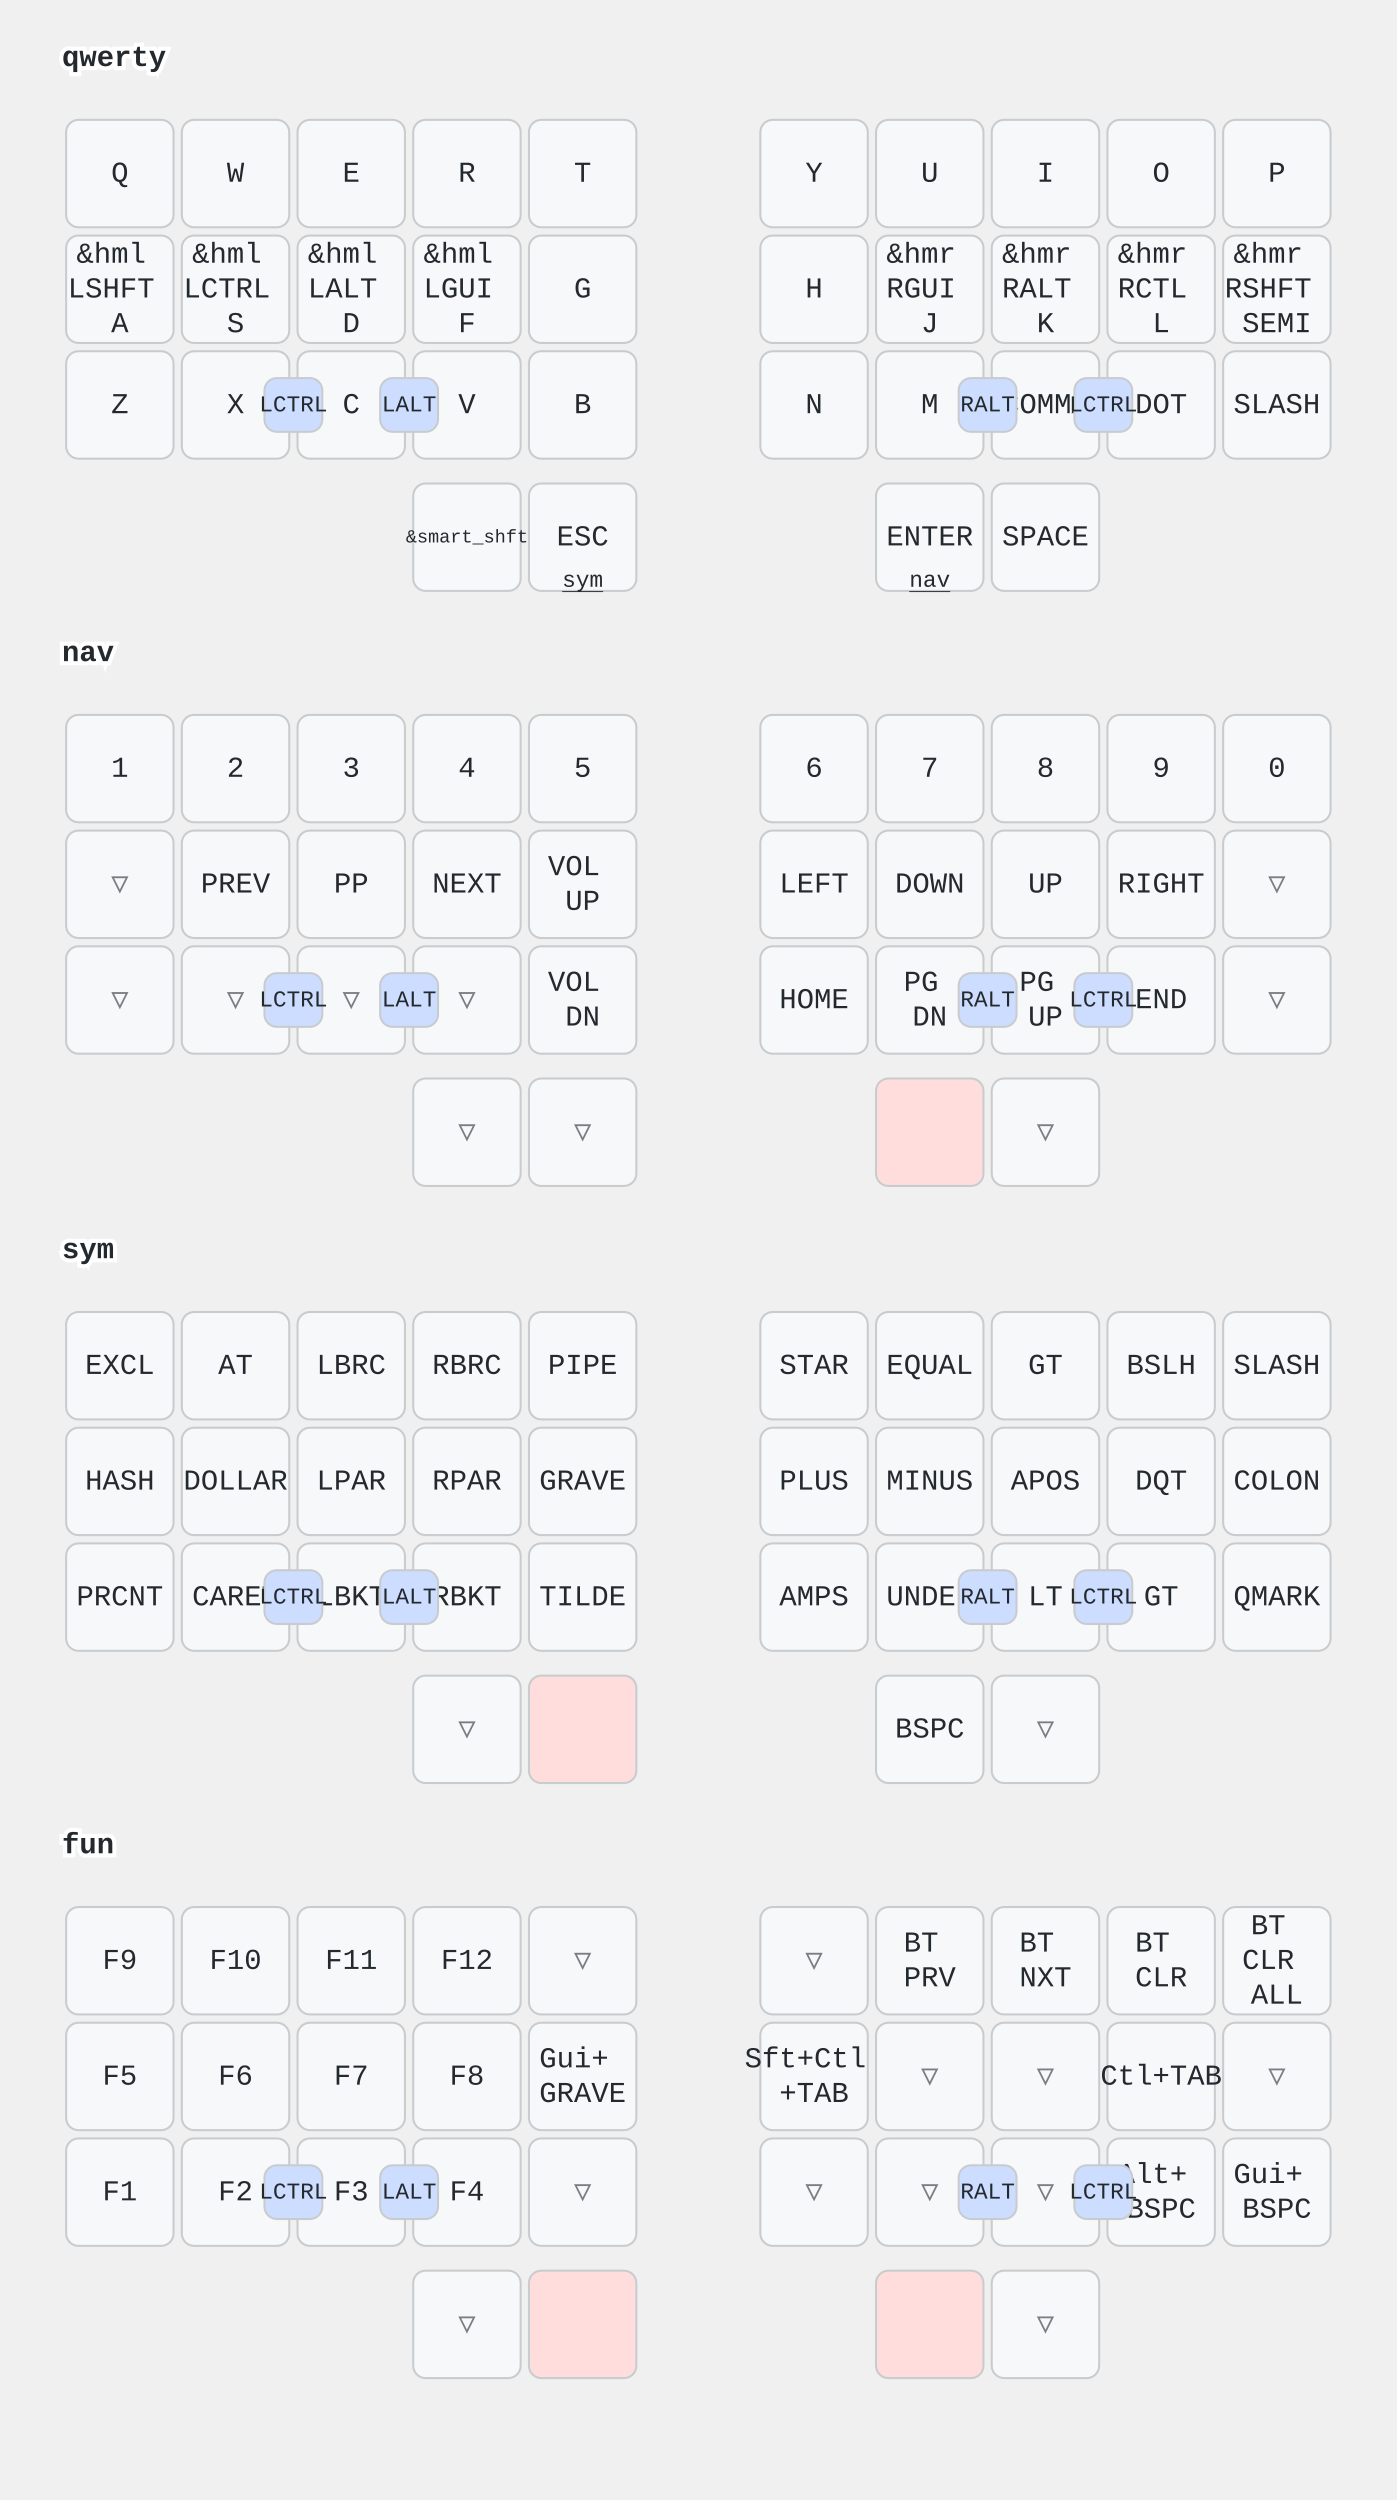
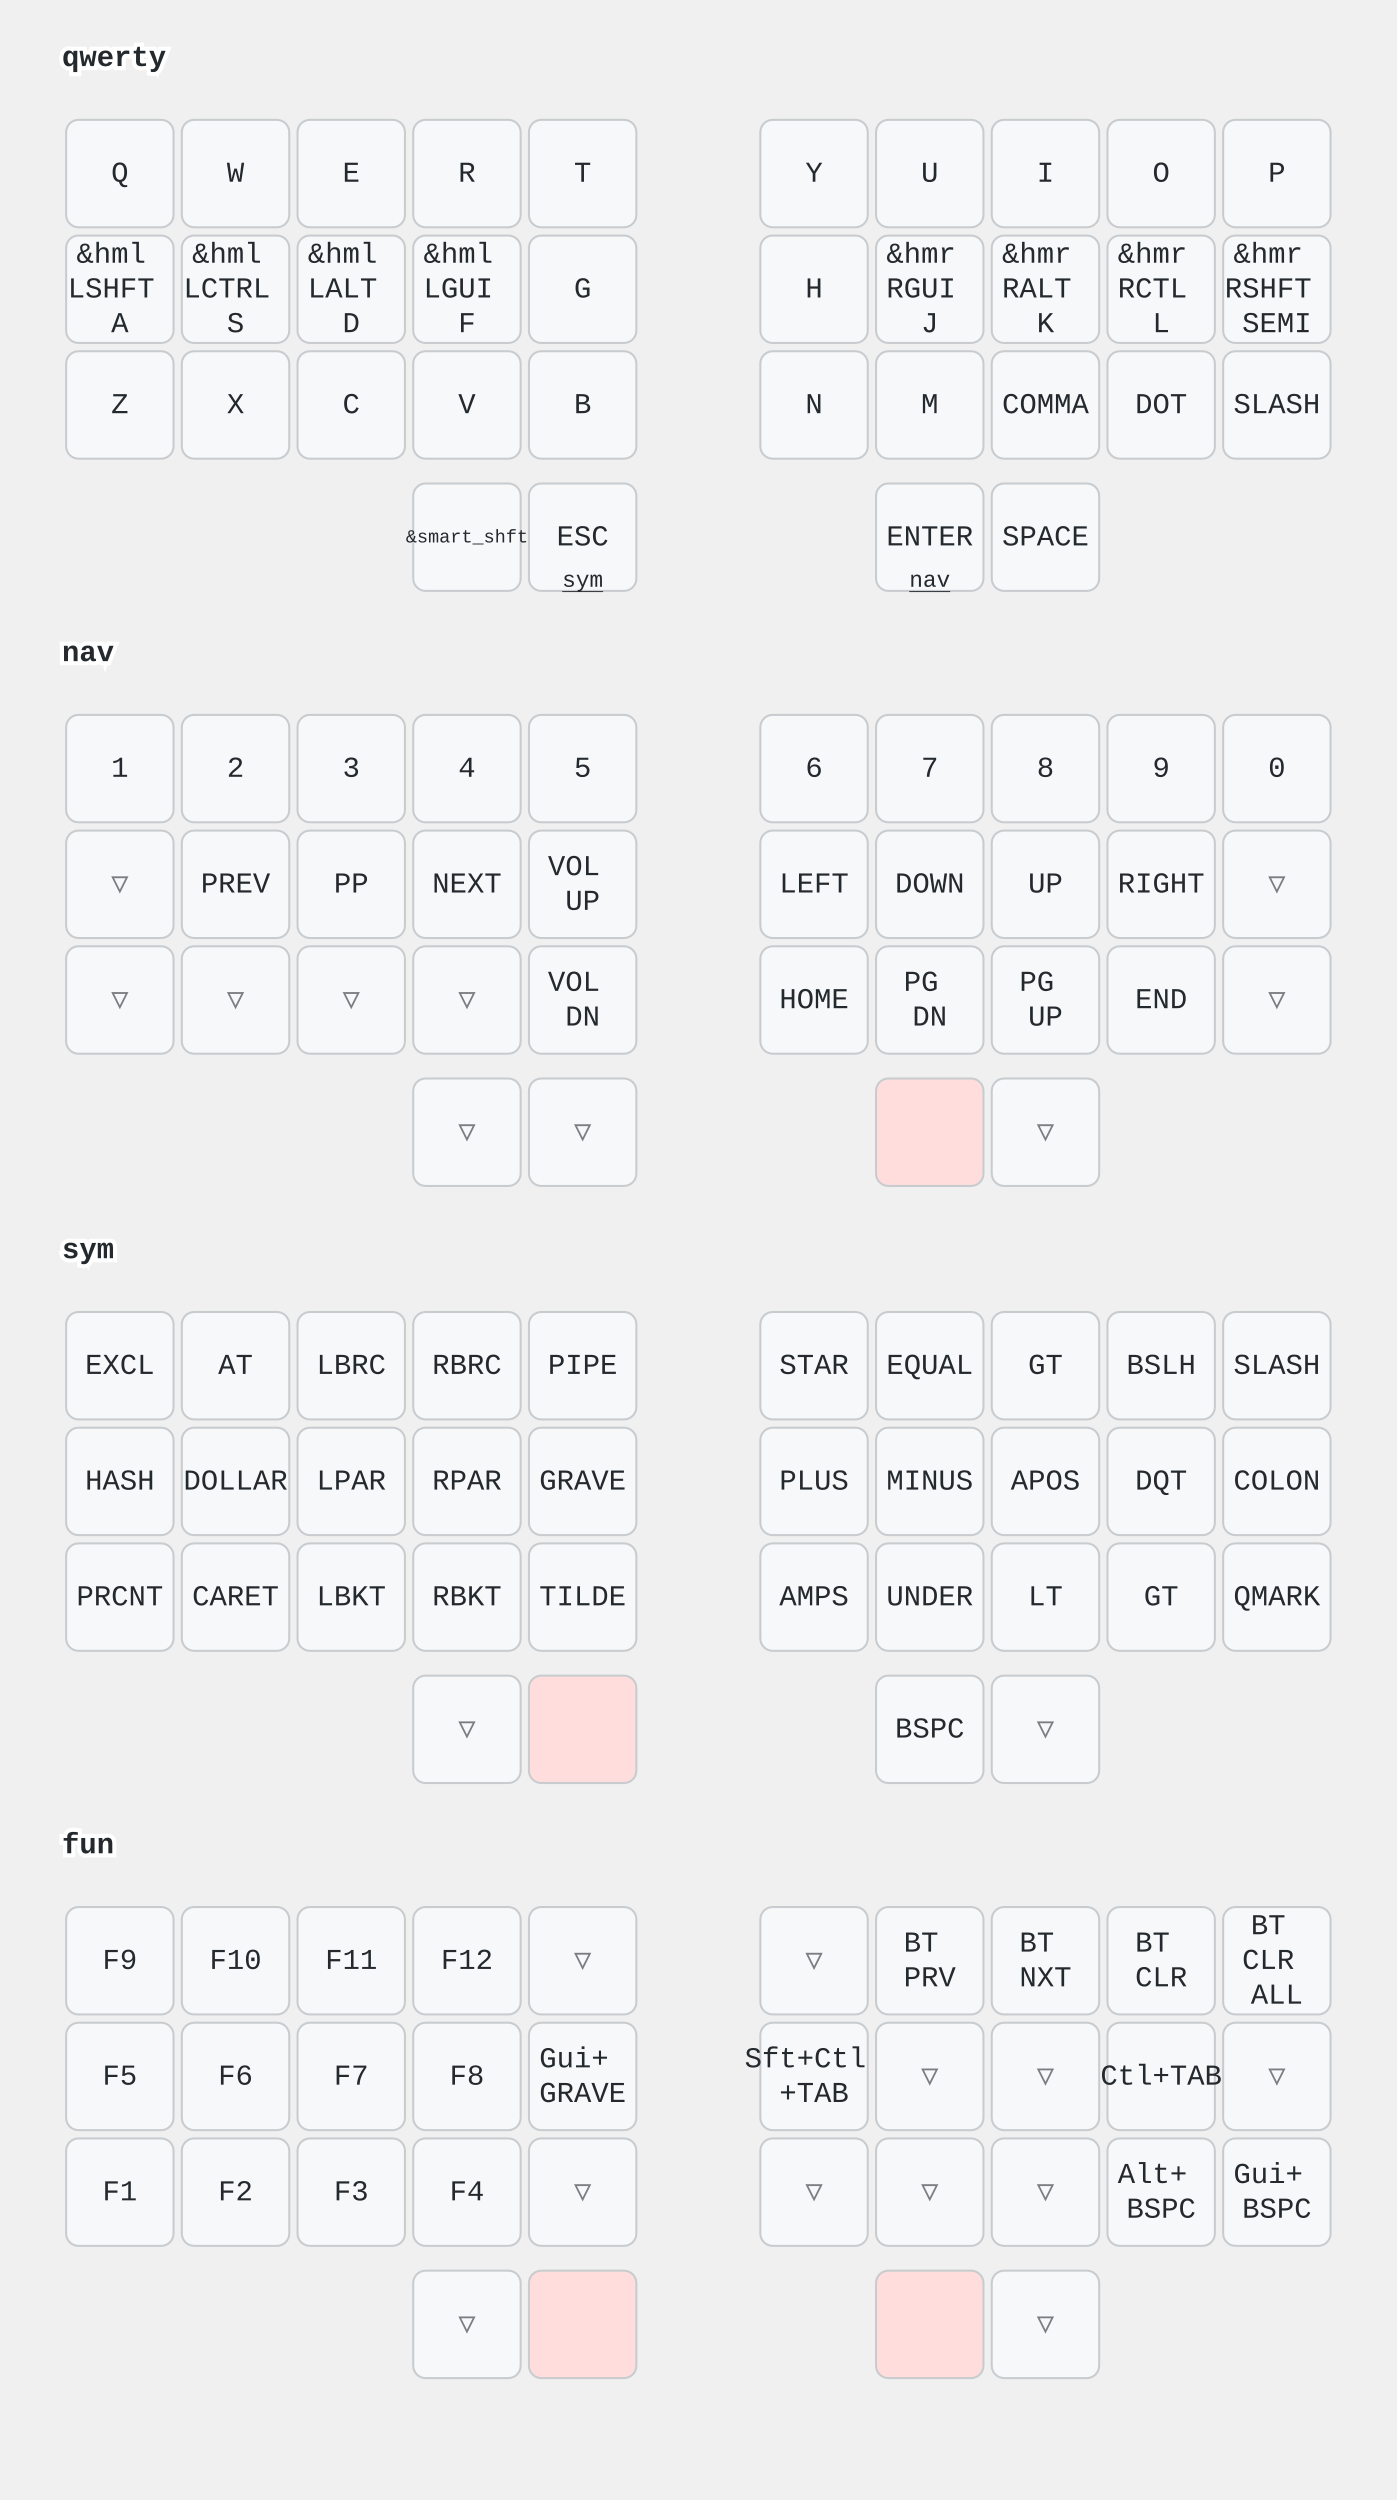
<svg xmlns="http://www.w3.org/2000/svg" width="676" height="1210" viewBox="0 0 676 1210" class="keymap">
  <style>/* inherit to force styles through use tags */
svg path {
    fill: inherit;
}

/* font and background color specifications */
svg.keymap {
    font-family: SFMono-Regular,Consolas,Liberation Mono,Menlo,monospace;
    font-size: 14px;
    font-kerning: normal;
    text-rendering: optimizeLegibility;
    fill: #24292e;
}

/* default key styling */
rect.key {
    fill: #f6f8fa;
}

rect.key, rect.combo {
    stroke: #c9cccf;
    stroke-width: 1;
}

/* default key side styling, only used is draw_key_sides is set */
rect.side {
    filter: brightness(90%);
}

/* color accent for combo boxes */
rect.combo, rect.combo-separate {
    fill: #cdf;
}

/* color accent for held keys */
rect.held, rect.combo.held {
    fill: #fdd;
}

/* color accent for ghost (optional) keys */
rect.ghost, rect.combo.ghost {
    stroke-dasharray: 4, 4;
    stroke-width: 2;
}

text {
    text-anchor: middle;
    dominant-baseline: middle;
}

/* styling for layer labels */
text.label {
    font-weight: bold;
    text-anchor: start;
    stroke: white;
    stroke-width: 4;
    paint-order: stroke;
}

/* styling for optional footer */
text.footer {
    text-anchor: end;
    dominant-baseline: auto;
    stroke: white;
    stroke-width: 4;
    paint-order: stroke;
}

/* styling for combo tap, and key non-tap label text */
text.combo, text.hold, text.shifted, text.left, text.right, text.tl, text.tr, text.bl, text.br {
    font-size: 11px;
}

text.hold, text.bl, text.br {
    text-anchor: middle;
    dominant-baseline: auto;
}

text.shifted, text.tl, text.tr {
    text-anchor: middle;
    dominant-baseline: hanging;
}

text.left, text.tl, text.bl {
    text-anchor: start;
}

text.right, text.tr, text.br {
    text-anchor: end;
}

text.layer-activator {
    text-decoration: underline;
}

/* styling for hold/shifted label text in combo box */
text.combo.hold, text.combo.shifted, text.combo.left, text.combo.right {
    font-size: 8px;
}

/* lighter symbol for transparent keys */
text.trans {
    fill: #7b7e81;
}

/* styling for combo dendrons */
path.combo {
    stroke-width: 1;
    stroke: gray;
    fill: none;
}

/* Start Tabler Icons Cleanup */
/* cannot use height/width with glyphs */
.icon-tabler &gt; path {
    fill: inherit;
    stroke: inherit;
    stroke-width: 2;
}
/* hide tabler's default box */
.icon-tabler &gt; path[stroke="none"][fill="none"] {
    visibility: hidden;
}
/* End Tabler Icons Cleanup */
</style>
  <g transform="translate(30, 0)" class="layer-qwerty">
    <text x="0" y="28" class="label" id="qwerty">qwerty</text>
    <g transform="translate(0, 56)">
      <g transform="translate(28, 28)" class="key keypos-0">
        <rect rx="6" ry="6" x="-26" y="-26" width="52" height="52" class="key" />
        <text x="0" y="0" class="key tap">Q</text>
      </g>
      <g transform="translate(84, 28)" class="key keypos-1">
        <rect rx="6" ry="6" x="-26" y="-26" width="52" height="52" class="key" />
        <text x="0" y="0" class="key tap">W</text>
      </g>
      <g transform="translate(140, 28)" class="key keypos-2">
        <rect rx="6" ry="6" x="-26" y="-26" width="52" height="52" class="key" />
        <text x="0" y="0" class="key tap">E</text>
      </g>
      <g transform="translate(196, 28)" class="key keypos-3">
        <rect rx="6" ry="6" x="-26" y="-26" width="52" height="52" class="key" />
        <text x="0" y="0" class="key tap">R</text>
      </g>
      <g transform="translate(252, 28)" class="key keypos-4">
        <rect rx="6" ry="6" x="-26" y="-26" width="52" height="52" class="key" />
        <text x="0" y="0" class="key tap">T</text>
      </g>
      <g transform="translate(364, 28)" class="key keypos-5">
        <rect rx="6" ry="6" x="-26" y="-26" width="52" height="52" class="key" />
        <text x="0" y="0" class="key tap">Y</text>
      </g>
      <g transform="translate(420, 28)" class="key keypos-6">
        <rect rx="6" ry="6" x="-26" y="-26" width="52" height="52" class="key" />
        <text x="0" y="0" class="key tap">U</text>
      </g>
      <g transform="translate(476, 28)" class="key keypos-7">
        <rect rx="6" ry="6" x="-26" y="-26" width="52" height="52" class="key" />
        <text x="0" y="0" class="key tap">I</text>
      </g>
      <g transform="translate(532, 28)" class="key keypos-8">
        <rect rx="6" ry="6" x="-26" y="-26" width="52" height="52" class="key" />
        <text x="0" y="0" class="key tap">O</text>
      </g>
      <g transform="translate(588, 28)" class="key keypos-9">
        <rect rx="6" ry="6" x="-26" y="-26" width="52" height="52" class="key" />
        <text x="0" y="0" class="key tap">P</text>
      </g>
      <g transform="translate(28, 84)" class="key keypos-10">
        <rect rx="6" ry="6" x="-26" y="-26" width="52" height="52" class="key" />
        <text x="0" y="0" class="key tap">
          <tspan x="0" dy="-1.2em">&amp;hml</tspan>
          <tspan x="0" dy="1.2em">LSHFT</tspan>
          <tspan x="0" dy="1.2em">A</tspan>
        </text>
      </g>
      <g transform="translate(84, 84)" class="key keypos-11">
        <rect rx="6" ry="6" x="-26" y="-26" width="52" height="52" class="key" />
        <text x="0" y="0" class="key tap">
          <tspan x="0" dy="-1.2em">&amp;hml</tspan>
          <tspan x="0" dy="1.2em">LCTRL</tspan>
          <tspan x="0" dy="1.2em">S</tspan>
        </text>
      </g>
      <g transform="translate(140, 84)" class="key keypos-12">
        <rect rx="6" ry="6" x="-26" y="-26" width="52" height="52" class="key" />
        <text x="0" y="0" class="key tap">
          <tspan x="0" dy="-1.2em">&amp;hml</tspan>
          <tspan x="0" dy="1.2em">LALT</tspan>
          <tspan x="0" dy="1.2em">D</tspan>
        </text>
      </g>
      <g transform="translate(196, 84)" class="key keypos-13">
        <rect rx="6" ry="6" x="-26" y="-26" width="52" height="52" class="key" />
        <text x="0" y="0" class="key tap">
          <tspan x="0" dy="-1.2em">&amp;hml</tspan>
          <tspan x="0" dy="1.2em">LGUI</tspan>
          <tspan x="0" dy="1.2em">F</tspan>
        </text>
      </g>
      <g transform="translate(252, 84)" class="key keypos-14">
        <rect rx="6" ry="6" x="-26" y="-26" width="52" height="52" class="key" />
        <text x="0" y="0" class="key tap">G</text>
      </g>
      <g transform="translate(364, 84)" class="key keypos-15">
        <rect rx="6" ry="6" x="-26" y="-26" width="52" height="52" class="key" />
        <text x="0" y="0" class="key tap">H</text>
      </g>
      <g transform="translate(420, 84)" class="key keypos-16">
        <rect rx="6" ry="6" x="-26" y="-26" width="52" height="52" class="key" />
        <text x="0" y="0" class="key tap">
          <tspan x="0" dy="-1.2em">&amp;hmr</tspan>
          <tspan x="0" dy="1.2em">RGUI</tspan>
          <tspan x="0" dy="1.2em">J</tspan>
        </text>
      </g>
      <g transform="translate(476, 84)" class="key keypos-17">
        <rect rx="6" ry="6" x="-26" y="-26" width="52" height="52" class="key" />
        <text x="0" y="0" class="key tap">
          <tspan x="0" dy="-1.2em">&amp;hmr</tspan>
          <tspan x="0" dy="1.2em">RALT</tspan>
          <tspan x="0" dy="1.2em">K</tspan>
        </text>
      </g>
      <g transform="translate(532, 84)" class="key keypos-18">
        <rect rx="6" ry="6" x="-26" y="-26" width="52" height="52" class="key" />
        <text x="0" y="0" class="key tap">
          <tspan x="0" dy="-1.2em">&amp;hmr</tspan>
          <tspan x="0" dy="1.2em">RCTL</tspan>
          <tspan x="0" dy="1.2em">L</tspan>
        </text>
      </g>
      <g transform="translate(588, 84)" class="key keypos-19">
        <rect rx="6" ry="6" x="-26" y="-26" width="52" height="52" class="key" />
        <text x="0" y="0" class="key tap">
          <tspan x="0" dy="-1.2em">&amp;hmr</tspan>
          <tspan x="0" dy="1.2em">RSHFT</tspan>
          <tspan x="0" dy="1.2em">SEMI</tspan>
        </text>
      </g>
      <g transform="translate(28, 140)" class="key keypos-20">
        <rect rx="6" ry="6" x="-26" y="-26" width="52" height="52" class="key" />
        <text x="0" y="0" class="key tap">Z</text>
      </g>
      <g transform="translate(84, 140)" class="key keypos-21">
        <rect rx="6" ry="6" x="-26" y="-26" width="52" height="52" class="key" />
        <text x="0" y="0" class="key tap">X</text>
      </g>
      <g transform="translate(140, 140)" class="key keypos-22">
        <rect rx="6" ry="6" x="-26" y="-26" width="52" height="52" class="key" />
        <text x="0" y="0" class="key tap">C</text>
      </g>
      <g transform="translate(196, 140)" class="key keypos-23">
        <rect rx="6" ry="6" x="-26" y="-26" width="52" height="52" class="key" />
        <text x="0" y="0" class="key tap">V</text>
      </g>
      <g transform="translate(252, 140)" class="key keypos-24">
        <rect rx="6" ry="6" x="-26" y="-26" width="52" height="52" class="key" />
        <text x="0" y="0" class="key tap">B</text>
      </g>
      <g transform="translate(364, 140)" class="key keypos-25">
        <rect rx="6" ry="6" x="-26" y="-26" width="52" height="52" class="key" />
        <text x="0" y="0" class="key tap">N</text>
      </g>
      <g transform="translate(420, 140)" class="key keypos-26">
        <rect rx="6" ry="6" x="-26" y="-26" width="52" height="52" class="key" />
        <text x="0" y="0" class="key tap">M</text>
      </g>
      <g transform="translate(476, 140)" class="key keypos-27">
        <rect rx="6" ry="6" x="-26" y="-26" width="52" height="52" class="key" />
        <text x="0" y="0" class="key tap">COMMA</text>
      </g>
      <g transform="translate(532, 140)" class="key keypos-28">
        <rect rx="6" ry="6" x="-26" y="-26" width="52" height="52" class="key" />
        <text x="0" y="0" class="key tap">DOT</text>
      </g>
      <g transform="translate(588, 140)" class="key keypos-29">
        <rect rx="6" ry="6" x="-26" y="-26" width="52" height="52" class="key" />
        <text x="0" y="0" class="key tap">SLASH</text>
      </g>
      <g transform="translate(196, 204)" class="key keypos-30">
        <rect rx="6" ry="6" x="-26" y="-26" width="52" height="52" class="key" />
        <text x="0" y="0" class="key tap">
          <tspan style="font-size: 64%">&amp;smart_shft</tspan>
        </text>
      </g>
      <g transform="translate(252, 204)" class="key keypos-31">
        <rect rx="6" ry="6" x="-26" y="-26" width="52" height="52" class="key" />
        <text x="0" y="0" class="key tap">ESC</text>
        <a href="#sym">
          <text x="0" y="24" class="key hold layer-activator">sym</text>
        </a>
      </g>
      <g transform="translate(420, 204)" class="key keypos-32">
        <rect rx="6" ry="6" x="-26" y="-26" width="52" height="52" class="key" />
        <text x="0" y="0" class="key tap">ENTER</text>
        <a href="#nav">
          <text x="0" y="24" class="key hold layer-activator">nav</text>
        </a>
      </g>
      <g transform="translate(476, 204)" class="key keypos-33">
        <rect rx="6" ry="6" x="-26" y="-26" width="52" height="52" class="key" />
        <text x="0" y="0" class="key tap">SPACE</text>
      </g>
-       <g class="combo combopos-0">
-         <rect rx="6" ry="6" x="98" y="127" width="28" height="26" class="combo" />
-         <text x="112" y="140" class="combo tap">LCTRL</text>
-       </g>
-       <g class="combo combopos-1">
-         <rect rx="6" ry="6" x="154" y="127" width="28" height="26" class="combo" />
-         <text x="168" y="140" class="combo tap">LALT</text>
-       </g>
-       <g class="combo combopos-2">
-         <rect rx="6" ry="6" x="434" y="127" width="28" height="26" class="combo" />
-         <text x="448" y="140" class="combo tap">RALT</text>
-       </g>
-       <g class="combo combopos-3">
-         <rect rx="6" ry="6" x="490" y="127" width="28" height="26" class="combo" />
-         <text x="504" y="140" class="combo tap">LCTRL</text>
-       </g>
    </g>
  </g>
  <g transform="translate(30, 288)" class="layer-nav">
    <text x="0" y="28" class="label" id="nav">nav</text>
    <g transform="translate(0, 56)">
      <g transform="translate(28, 28)" class="key keypos-0">
        <rect rx="6" ry="6" x="-26" y="-26" width="52" height="52" class="key" />
        <text x="0" y="0" class="key tap">1</text>
      </g>
      <g transform="translate(84, 28)" class="key keypos-1">
        <rect rx="6" ry="6" x="-26" y="-26" width="52" height="52" class="key" />
        <text x="0" y="0" class="key tap">2</text>
      </g>
      <g transform="translate(140, 28)" class="key keypos-2">
        <rect rx="6" ry="6" x="-26" y="-26" width="52" height="52" class="key" />
        <text x="0" y="0" class="key tap">3</text>
      </g>
      <g transform="translate(196, 28)" class="key keypos-3">
        <rect rx="6" ry="6" x="-26" y="-26" width="52" height="52" class="key" />
        <text x="0" y="0" class="key tap">4</text>
      </g>
      <g transform="translate(252, 28)" class="key keypos-4">
        <rect rx="6" ry="6" x="-26" y="-26" width="52" height="52" class="key" />
        <text x="0" y="0" class="key tap">5</text>
      </g>
      <g transform="translate(364, 28)" class="key keypos-5">
        <rect rx="6" ry="6" x="-26" y="-26" width="52" height="52" class="key" />
        <text x="0" y="0" class="key tap">6</text>
      </g>
      <g transform="translate(420, 28)" class="key keypos-6">
        <rect rx="6" ry="6" x="-26" y="-26" width="52" height="52" class="key" />
        <text x="0" y="0" class="key tap">7</text>
      </g>
      <g transform="translate(476, 28)" class="key keypos-7">
        <rect rx="6" ry="6" x="-26" y="-26" width="52" height="52" class="key" />
        <text x="0" y="0" class="key tap">8</text>
      </g>
      <g transform="translate(532, 28)" class="key keypos-8">
        <rect rx="6" ry="6" x="-26" y="-26" width="52" height="52" class="key" />
        <text x="0" y="0" class="key tap">9</text>
      </g>
      <g transform="translate(588, 28)" class="key keypos-9">
        <rect rx="6" ry="6" x="-26" y="-26" width="52" height="52" class="key" />
        <text x="0" y="0" class="key tap">0</text>
      </g>
      <g transform="translate(28, 84)" class="key trans keypos-10">
        <rect rx="6" ry="6" x="-26" y="-26" width="52" height="52" class="key trans" />
        <text x="0" y="0" class="key trans tap">▽</text>
      </g>
      <g transform="translate(84, 84)" class="key keypos-11">
        <rect rx="6" ry="6" x="-26" y="-26" width="52" height="52" class="key" />
        <text x="0" y="0" class="key tap">PREV</text>
      </g>
      <g transform="translate(140, 84)" class="key keypos-12">
        <rect rx="6" ry="6" x="-26" y="-26" width="52" height="52" class="key" />
        <text x="0" y="0" class="key tap">PP</text>
      </g>
      <g transform="translate(196, 84)" class="key keypos-13">
        <rect rx="6" ry="6" x="-26" y="-26" width="52" height="52" class="key" />
        <text x="0" y="0" class="key tap">NEXT</text>
      </g>
      <g transform="translate(252, 84)" class="key keypos-14">
        <rect rx="6" ry="6" x="-26" y="-26" width="52" height="52" class="key" />
        <text x="0" y="0" class="key tap">
          <tspan x="0" dy="-0.6em">VOL</tspan>
          <tspan x="0" dy="1.2em">UP</tspan>
        </text>
      </g>
      <g transform="translate(364, 84)" class="key keypos-15">
        <rect rx="6" ry="6" x="-26" y="-26" width="52" height="52" class="key" />
        <text x="0" y="0" class="key tap">LEFT</text>
      </g>
      <g transform="translate(420, 84)" class="key keypos-16">
        <rect rx="6" ry="6" x="-26" y="-26" width="52" height="52" class="key" />
        <text x="0" y="0" class="key tap">DOWN</text>
      </g>
      <g transform="translate(476, 84)" class="key keypos-17">
        <rect rx="6" ry="6" x="-26" y="-26" width="52" height="52" class="key" />
        <text x="0" y="0" class="key tap">UP</text>
      </g>
      <g transform="translate(532, 84)" class="key keypos-18">
        <rect rx="6" ry="6" x="-26" y="-26" width="52" height="52" class="key" />
        <text x="0" y="0" class="key tap">RIGHT</text>
      </g>
      <g transform="translate(588, 84)" class="key trans keypos-19">
        <rect rx="6" ry="6" x="-26" y="-26" width="52" height="52" class="key trans" />
        <text x="0" y="0" class="key trans tap">▽</text>
      </g>
      <g transform="translate(28, 140)" class="key trans keypos-20">
        <rect rx="6" ry="6" x="-26" y="-26" width="52" height="52" class="key trans" />
        <text x="0" y="0" class="key trans tap">▽</text>
      </g>
      <g transform="translate(84, 140)" class="key trans keypos-21">
        <rect rx="6" ry="6" x="-26" y="-26" width="52" height="52" class="key trans" />
        <text x="0" y="0" class="key trans tap">▽</text>
      </g>
      <g transform="translate(140, 140)" class="key trans keypos-22">
        <rect rx="6" ry="6" x="-26" y="-26" width="52" height="52" class="key trans" />
        <text x="0" y="0" class="key trans tap">▽</text>
      </g>
      <g transform="translate(196, 140)" class="key trans keypos-23">
        <rect rx="6" ry="6" x="-26" y="-26" width="52" height="52" class="key trans" />
        <text x="0" y="0" class="key trans tap">▽</text>
      </g>
      <g transform="translate(252, 140)" class="key keypos-24">
        <rect rx="6" ry="6" x="-26" y="-26" width="52" height="52" class="key" />
        <text x="0" y="0" class="key tap">
          <tspan x="0" dy="-0.6em">VOL</tspan>
          <tspan x="0" dy="1.2em">DN</tspan>
        </text>
      </g>
      <g transform="translate(364, 140)" class="key keypos-25">
        <rect rx="6" ry="6" x="-26" y="-26" width="52" height="52" class="key" />
        <text x="0" y="0" class="key tap">HOME</text>
      </g>
      <g transform="translate(420, 140)" class="key keypos-26">
        <rect rx="6" ry="6" x="-26" y="-26" width="52" height="52" class="key" />
        <text x="0" y="0" class="key tap">
          <tspan x="0" dy="-0.6em">PG</tspan>
          <tspan x="0" dy="1.2em">DN</tspan>
        </text>
      </g>
      <g transform="translate(476, 140)" class="key keypos-27">
        <rect rx="6" ry="6" x="-26" y="-26" width="52" height="52" class="key" />
        <text x="0" y="0" class="key tap">
          <tspan x="0" dy="-0.6em">PG</tspan>
          <tspan x="0" dy="1.2em">UP</tspan>
        </text>
      </g>
      <g transform="translate(532, 140)" class="key keypos-28">
        <rect rx="6" ry="6" x="-26" y="-26" width="52" height="52" class="key" />
        <text x="0" y="0" class="key tap">END</text>
      </g>
      <g transform="translate(588, 140)" class="key trans keypos-29">
        <rect rx="6" ry="6" x="-26" y="-26" width="52" height="52" class="key trans" />
        <text x="0" y="0" class="key trans tap">▽</text>
      </g>
      <g transform="translate(196, 204)" class="key trans keypos-30">
        <rect rx="6" ry="6" x="-26" y="-26" width="52" height="52" class="key trans" />
        <text x="0" y="0" class="key trans tap">▽</text>
      </g>
      <g transform="translate(252, 204)" class="key trans keypos-31">
        <rect rx="6" ry="6" x="-26" y="-26" width="52" height="52" class="key trans" />
        <text x="0" y="0" class="key trans tap">▽</text>
      </g>
      <g transform="translate(420, 204)" class="key held keypos-32">
        <rect rx="6" ry="6" x="-26" y="-26" width="52" height="52" class="key held" />
      </g>
      <g transform="translate(476, 204)" class="key trans keypos-33">
        <rect rx="6" ry="6" x="-26" y="-26" width="52" height="52" class="key trans" />
        <text x="0" y="0" class="key trans tap">▽</text>
      </g>
-       <g class="combo combopos-0">
-         <rect rx="6" ry="6" x="98" y="127" width="28" height="26" class="combo" />
-         <text x="112" y="140" class="combo tap">LCTRL</text>
-       </g>
-       <g class="combo combopos-1">
-         <rect rx="6" ry="6" x="154" y="127" width="28" height="26" class="combo" />
-         <text x="168" y="140" class="combo tap">LALT</text>
-       </g>
-       <g class="combo combopos-2">
-         <rect rx="6" ry="6" x="434" y="127" width="28" height="26" class="combo" />
-         <text x="448" y="140" class="combo tap">RALT</text>
-       </g>
-       <g class="combo combopos-3">
-         <rect rx="6" ry="6" x="490" y="127" width="28" height="26" class="combo" />
-         <text x="504" y="140" class="combo tap">LCTRL</text>
-       </g>
    </g>
  </g>
  <g transform="translate(30, 577)" class="layer-sym">
    <text x="0" y="28" class="label" id="sym">sym</text>
    <g transform="translate(0, 56)">
      <g transform="translate(28, 28)" class="key keypos-0">
        <rect rx="6" ry="6" x="-26" y="-26" width="52" height="52" class="key" />
        <text x="0" y="0" class="key tap">EXCL</text>
      </g>
      <g transform="translate(84, 28)" class="key keypos-1">
        <rect rx="6" ry="6" x="-26" y="-26" width="52" height="52" class="key" />
        <text x="0" y="0" class="key tap">AT</text>
      </g>
      <g transform="translate(140, 28)" class="key keypos-2">
        <rect rx="6" ry="6" x="-26" y="-26" width="52" height="52" class="key" />
        <text x="0" y="0" class="key tap">LBRC</text>
      </g>
      <g transform="translate(196, 28)" class="key keypos-3">
        <rect rx="6" ry="6" x="-26" y="-26" width="52" height="52" class="key" />
        <text x="0" y="0" class="key tap">RBRC</text>
      </g>
      <g transform="translate(252, 28)" class="key keypos-4">
        <rect rx="6" ry="6" x="-26" y="-26" width="52" height="52" class="key" />
        <text x="0" y="0" class="key tap">PIPE</text>
      </g>
      <g transform="translate(364, 28)" class="key keypos-5">
        <rect rx="6" ry="6" x="-26" y="-26" width="52" height="52" class="key" />
        <text x="0" y="0" class="key tap">STAR</text>
      </g>
      <g transform="translate(420, 28)" class="key keypos-6">
        <rect rx="6" ry="6" x="-26" y="-26" width="52" height="52" class="key" />
        <text x="0" y="0" class="key tap">EQUAL</text>
      </g>
      <g transform="translate(476, 28)" class="key keypos-7">
        <rect rx="6" ry="6" x="-26" y="-26" width="52" height="52" class="key" />
        <text x="0" y="0" class="key tap">GT</text>
      </g>
      <g transform="translate(532, 28)" class="key keypos-8">
        <rect rx="6" ry="6" x="-26" y="-26" width="52" height="52" class="key" />
        <text x="0" y="0" class="key tap">BSLH</text>
      </g>
      <g transform="translate(588, 28)" class="key keypos-9">
        <rect rx="6" ry="6" x="-26" y="-26" width="52" height="52" class="key" />
        <text x="0" y="0" class="key tap">SLASH</text>
      </g>
      <g transform="translate(28, 84)" class="key keypos-10">
        <rect rx="6" ry="6" x="-26" y="-26" width="52" height="52" class="key" />
        <text x="0" y="0" class="key tap">HASH</text>
      </g>
      <g transform="translate(84, 84)" class="key keypos-11">
        <rect rx="6" ry="6" x="-26" y="-26" width="52" height="52" class="key" />
        <text x="0" y="0" class="key tap">DOLLAR</text>
      </g>
      <g transform="translate(140, 84)" class="key keypos-12">
        <rect rx="6" ry="6" x="-26" y="-26" width="52" height="52" class="key" />
        <text x="0" y="0" class="key tap">LPAR</text>
      </g>
      <g transform="translate(196, 84)" class="key keypos-13">
        <rect rx="6" ry="6" x="-26" y="-26" width="52" height="52" class="key" />
        <text x="0" y="0" class="key tap">RPAR</text>
      </g>
      <g transform="translate(252, 84)" class="key keypos-14">
        <rect rx="6" ry="6" x="-26" y="-26" width="52" height="52" class="key" />
        <text x="0" y="0" class="key tap">GRAVE</text>
      </g>
      <g transform="translate(364, 84)" class="key keypos-15">
        <rect rx="6" ry="6" x="-26" y="-26" width="52" height="52" class="key" />
        <text x="0" y="0" class="key tap">PLUS</text>
      </g>
      <g transform="translate(420, 84)" class="key keypos-16">
        <rect rx="6" ry="6" x="-26" y="-26" width="52" height="52" class="key" />
        <text x="0" y="0" class="key tap">MINUS</text>
      </g>
      <g transform="translate(476, 84)" class="key keypos-17">
        <rect rx="6" ry="6" x="-26" y="-26" width="52" height="52" class="key" />
        <text x="0" y="0" class="key tap">APOS</text>
      </g>
      <g transform="translate(532, 84)" class="key keypos-18">
        <rect rx="6" ry="6" x="-26" y="-26" width="52" height="52" class="key" />
        <text x="0" y="0" class="key tap">DQT</text>
      </g>
      <g transform="translate(588, 84)" class="key keypos-19">
        <rect rx="6" ry="6" x="-26" y="-26" width="52" height="52" class="key" />
        <text x="0" y="0" class="key tap">COLON</text>
      </g>
      <g transform="translate(28, 140)" class="key keypos-20">
        <rect rx="6" ry="6" x="-26" y="-26" width="52" height="52" class="key" />
        <text x="0" y="0" class="key tap">PRCNT</text>
      </g>
      <g transform="translate(84, 140)" class="key keypos-21">
        <rect rx="6" ry="6" x="-26" y="-26" width="52" height="52" class="key" />
        <text x="0" y="0" class="key tap">CARET</text>
      </g>
      <g transform="translate(140, 140)" class="key keypos-22">
        <rect rx="6" ry="6" x="-26" y="-26" width="52" height="52" class="key" />
        <text x="0" y="0" class="key tap">LBKT</text>
      </g>
      <g transform="translate(196, 140)" class="key keypos-23">
        <rect rx="6" ry="6" x="-26" y="-26" width="52" height="52" class="key" />
        <text x="0" y="0" class="key tap">RBKT</text>
      </g>
      <g transform="translate(252, 140)" class="key keypos-24">
        <rect rx="6" ry="6" x="-26" y="-26" width="52" height="52" class="key" />
        <text x="0" y="0" class="key tap">TILDE</text>
      </g>
      <g transform="translate(364, 140)" class="key keypos-25">
        <rect rx="6" ry="6" x="-26" y="-26" width="52" height="52" class="key" />
        <text x="0" y="0" class="key tap">AMPS</text>
      </g>
      <g transform="translate(420, 140)" class="key keypos-26">
        <rect rx="6" ry="6" x="-26" y="-26" width="52" height="52" class="key" />
        <text x="0" y="0" class="key tap">UNDER</text>
      </g>
      <g transform="translate(476, 140)" class="key keypos-27">
        <rect rx="6" ry="6" x="-26" y="-26" width="52" height="52" class="key" />
        <text x="0" y="0" class="key tap">LT</text>
      </g>
      <g transform="translate(532, 140)" class="key keypos-28">
        <rect rx="6" ry="6" x="-26" y="-26" width="52" height="52" class="key" />
        <text x="0" y="0" class="key tap">GT</text>
      </g>
      <g transform="translate(588, 140)" class="key keypos-29">
        <rect rx="6" ry="6" x="-26" y="-26" width="52" height="52" class="key" />
        <text x="0" y="0" class="key tap">QMARK</text>
      </g>
      <g transform="translate(196, 204)" class="key trans keypos-30">
        <rect rx="6" ry="6" x="-26" y="-26" width="52" height="52" class="key trans" />
        <text x="0" y="0" class="key trans tap">▽</text>
      </g>
      <g transform="translate(252, 204)" class="key held keypos-31">
        <rect rx="6" ry="6" x="-26" y="-26" width="52" height="52" class="key held" />
      </g>
      <g transform="translate(420, 204)" class="key keypos-32">
        <rect rx="6" ry="6" x="-26" y="-26" width="52" height="52" class="key" />
        <text x="0" y="0" class="key tap">BSPC</text>
      </g>
      <g transform="translate(476, 204)" class="key trans keypos-33">
        <rect rx="6" ry="6" x="-26" y="-26" width="52" height="52" class="key trans" />
        <text x="0" y="0" class="key trans tap">▽</text>
      </g>
-       <g class="combo combopos-0">
-         <rect rx="6" ry="6" x="98" y="127" width="28" height="26" class="combo" />
-         <text x="112" y="140" class="combo tap">LCTRL</text>
-       </g>
-       <g class="combo combopos-1">
-         <rect rx="6" ry="6" x="154" y="127" width="28" height="26" class="combo" />
-         <text x="168" y="140" class="combo tap">LALT</text>
-       </g>
-       <g class="combo combopos-2">
-         <rect rx="6" ry="6" x="434" y="127" width="28" height="26" class="combo" />
-         <text x="448" y="140" class="combo tap">RALT</text>
-       </g>
-       <g class="combo combopos-3">
-         <rect rx="6" ry="6" x="490" y="127" width="28" height="26" class="combo" />
-         <text x="504" y="140" class="combo tap">LCTRL</text>
-       </g>
    </g>
  </g>
  <g transform="translate(30, 865)" class="layer-fun">
    <text x="0" y="28" class="label" id="fun">fun</text>
    <g transform="translate(0, 56)">
      <g transform="translate(28, 28)" class="key keypos-0">
        <rect rx="6" ry="6" x="-26" y="-26" width="52" height="52" class="key" />
        <text x="0" y="0" class="key tap">F9</text>
      </g>
      <g transform="translate(84, 28)" class="key keypos-1">
        <rect rx="6" ry="6" x="-26" y="-26" width="52" height="52" class="key" />
        <text x="0" y="0" class="key tap">F10</text>
      </g>
      <g transform="translate(140, 28)" class="key keypos-2">
        <rect rx="6" ry="6" x="-26" y="-26" width="52" height="52" class="key" />
        <text x="0" y="0" class="key tap">F11</text>
      </g>
      <g transform="translate(196, 28)" class="key keypos-3">
        <rect rx="6" ry="6" x="-26" y="-26" width="52" height="52" class="key" />
        <text x="0" y="0" class="key tap">F12</text>
      </g>
      <g transform="translate(252, 28)" class="key trans keypos-4">
        <rect rx="6" ry="6" x="-26" y="-26" width="52" height="52" class="key trans" />
        <text x="0" y="0" class="key trans tap">▽</text>
      </g>
      <g transform="translate(364, 28)" class="key trans keypos-5">
        <rect rx="6" ry="6" x="-26" y="-26" width="52" height="52" class="key trans" />
        <text x="0" y="0" class="key trans tap">▽</text>
      </g>
      <g transform="translate(420, 28)" class="key keypos-6">
        <rect rx="6" ry="6" x="-26" y="-26" width="52" height="52" class="key" />
        <text x="0" y="0" class="key tap">
          <tspan x="0" dy="-0.6em">BT</tspan>
          <tspan x="0" dy="1.2em">PRV</tspan>
        </text>
      </g>
      <g transform="translate(476, 28)" class="key keypos-7">
        <rect rx="6" ry="6" x="-26" y="-26" width="52" height="52" class="key" />
        <text x="0" y="0" class="key tap">
          <tspan x="0" dy="-0.6em">BT</tspan>
          <tspan x="0" dy="1.2em">NXT</tspan>
        </text>
      </g>
      <g transform="translate(532, 28)" class="key keypos-8">
        <rect rx="6" ry="6" x="-26" y="-26" width="52" height="52" class="key" />
        <text x="0" y="0" class="key tap">
          <tspan x="0" dy="-0.6em">BT</tspan>
          <tspan x="0" dy="1.2em">CLR</tspan>
        </text>
      </g>
      <g transform="translate(588, 28)" class="key keypos-9">
        <rect rx="6" ry="6" x="-26" y="-26" width="52" height="52" class="key" />
        <text x="0" y="0" class="key tap">
          <tspan x="0" dy="-1.2em">BT</tspan>
          <tspan x="0" dy="1.2em">CLR</tspan>
          <tspan x="0" dy="1.2em">ALL</tspan>
        </text>
      </g>
      <g transform="translate(28, 84)" class="key keypos-10">
        <rect rx="6" ry="6" x="-26" y="-26" width="52" height="52" class="key" />
        <text x="0" y="0" class="key tap">F5</text>
      </g>
      <g transform="translate(84, 84)" class="key keypos-11">
        <rect rx="6" ry="6" x="-26" y="-26" width="52" height="52" class="key" />
        <text x="0" y="0" class="key tap">F6</text>
      </g>
      <g transform="translate(140, 84)" class="key keypos-12">
        <rect rx="6" ry="6" x="-26" y="-26" width="52" height="52" class="key" />
        <text x="0" y="0" class="key tap">F7</text>
      </g>
      <g transform="translate(196, 84)" class="key keypos-13">
        <rect rx="6" ry="6" x="-26" y="-26" width="52" height="52" class="key" />
        <text x="0" y="0" class="key tap">F8</text>
      </g>
      <g transform="translate(252, 84)" class="key keypos-14">
        <rect rx="6" ry="6" x="-26" y="-26" width="52" height="52" class="key" />
        <text x="0" y="0" class="key tap">
          <tspan x="0" dy="-0.6em">Gui+</tspan>
          <tspan x="0" dy="1.2em">GRAVE</tspan>
        </text>
      </g>
      <g transform="translate(364, 84)" class="key keypos-15">
        <rect rx="6" ry="6" x="-26" y="-26" width="52" height="52" class="key" />
        <text x="0" y="0" class="key tap">
          <tspan x="0" dy="-0.6em">Sft+Ctl</tspan>
          <tspan x="0" dy="1.2em">+TAB</tspan>
        </text>
      </g>
      <g transform="translate(420, 84)" class="key trans keypos-16">
        <rect rx="6" ry="6" x="-26" y="-26" width="52" height="52" class="key trans" />
        <text x="0" y="0" class="key trans tap">▽</text>
      </g>
      <g transform="translate(476, 84)" class="key trans keypos-17">
        <rect rx="6" ry="6" x="-26" y="-26" width="52" height="52" class="key trans" />
        <text x="0" y="0" class="key trans tap">▽</text>
      </g>
      <g transform="translate(532, 84)" class="key keypos-18">
        <rect rx="6" ry="6" x="-26" y="-26" width="52" height="52" class="key" />
        <text x="0" y="0" class="key tap">Ctl+TAB</text>
      </g>
      <g transform="translate(588, 84)" class="key trans keypos-19">
        <rect rx="6" ry="6" x="-26" y="-26" width="52" height="52" class="key trans" />
        <text x="0" y="0" class="key trans tap">▽</text>
      </g>
      <g transform="translate(28, 140)" class="key keypos-20">
        <rect rx="6" ry="6" x="-26" y="-26" width="52" height="52" class="key" />
        <text x="0" y="0" class="key tap">F1</text>
      </g>
      <g transform="translate(84, 140)" class="key keypos-21">
        <rect rx="6" ry="6" x="-26" y="-26" width="52" height="52" class="key" />
        <text x="0" y="0" class="key tap">F2</text>
      </g>
      <g transform="translate(140, 140)" class="key keypos-22">
        <rect rx="6" ry="6" x="-26" y="-26" width="52" height="52" class="key" />
        <text x="0" y="0" class="key tap">F3</text>
      </g>
      <g transform="translate(196, 140)" class="key keypos-23">
        <rect rx="6" ry="6" x="-26" y="-26" width="52" height="52" class="key" />
        <text x="0" y="0" class="key tap">F4</text>
      </g>
      <g transform="translate(252, 140)" class="key trans keypos-24">
        <rect rx="6" ry="6" x="-26" y="-26" width="52" height="52" class="key trans" />
        <text x="0" y="0" class="key trans tap">▽</text>
      </g>
      <g transform="translate(364, 140)" class="key trans keypos-25">
        <rect rx="6" ry="6" x="-26" y="-26" width="52" height="52" class="key trans" />
        <text x="0" y="0" class="key trans tap">▽</text>
      </g>
      <g transform="translate(420, 140)" class="key trans keypos-26">
        <rect rx="6" ry="6" x="-26" y="-26" width="52" height="52" class="key trans" />
        <text x="0" y="0" class="key trans tap">▽</text>
      </g>
      <g transform="translate(476, 140)" class="key trans keypos-27">
        <rect rx="6" ry="6" x="-26" y="-26" width="52" height="52" class="key trans" />
        <text x="0" y="0" class="key trans tap">▽</text>
      </g>
      <g transform="translate(532, 140)" class="key keypos-28">
        <rect rx="6" ry="6" x="-26" y="-26" width="52" height="52" class="key" />
        <text x="0" y="0" class="key tap">
          <tspan x="0" dy="-0.6em">Alt+</tspan>
          <tspan x="0" dy="1.2em">BSPC</tspan>
        </text>
      </g>
      <g transform="translate(588, 140)" class="key keypos-29">
        <rect rx="6" ry="6" x="-26" y="-26" width="52" height="52" class="key" />
        <text x="0" y="0" class="key tap">
          <tspan x="0" dy="-0.6em">Gui+</tspan>
          <tspan x="0" dy="1.2em">BSPC</tspan>
        </text>
      </g>
      <g transform="translate(196, 204)" class="key trans keypos-30">
        <rect rx="6" ry="6" x="-26" y="-26" width="52" height="52" class="key trans" />
        <text x="0" y="0" class="key trans tap">▽</text>
      </g>
      <g transform="translate(252, 204)" class="key held keypos-31">
        <rect rx="6" ry="6" x="-26" y="-26" width="52" height="52" class="key held" />
      </g>
      <g transform="translate(420, 204)" class="key held keypos-32">
        <rect rx="6" ry="6" x="-26" y="-26" width="52" height="52" class="key held" />
      </g>
      <g transform="translate(476, 204)" class="key trans keypos-33">
        <rect rx="6" ry="6" x="-26" y="-26" width="52" height="52" class="key trans" />
        <text x="0" y="0" class="key trans tap">▽</text>
      </g>
-       <g class="combo combopos-0">
-         <rect rx="6" ry="6" x="98" y="127" width="28" height="26" class="combo" />
-         <text x="112" y="140" class="combo tap">LCTRL</text>
-       </g>
-       <g class="combo combopos-1">
-         <rect rx="6" ry="6" x="154" y="127" width="28" height="26" class="combo" />
-         <text x="168" y="140" class="combo tap">LALT</text>
-       </g>
-       <g class="combo combopos-2">
-         <rect rx="6" ry="6" x="434" y="127" width="28" height="26" class="combo" />
-         <text x="448" y="140" class="combo tap">RALT</text>
-       </g>
-       <g class="combo combopos-3">
-         <rect rx="6" ry="6" x="490" y="127" width="28" height="26" class="combo" />
-         <text x="504" y="140" class="combo tap">LCTRL</text>
-       </g>
    </g>
  </g>
</svg>
